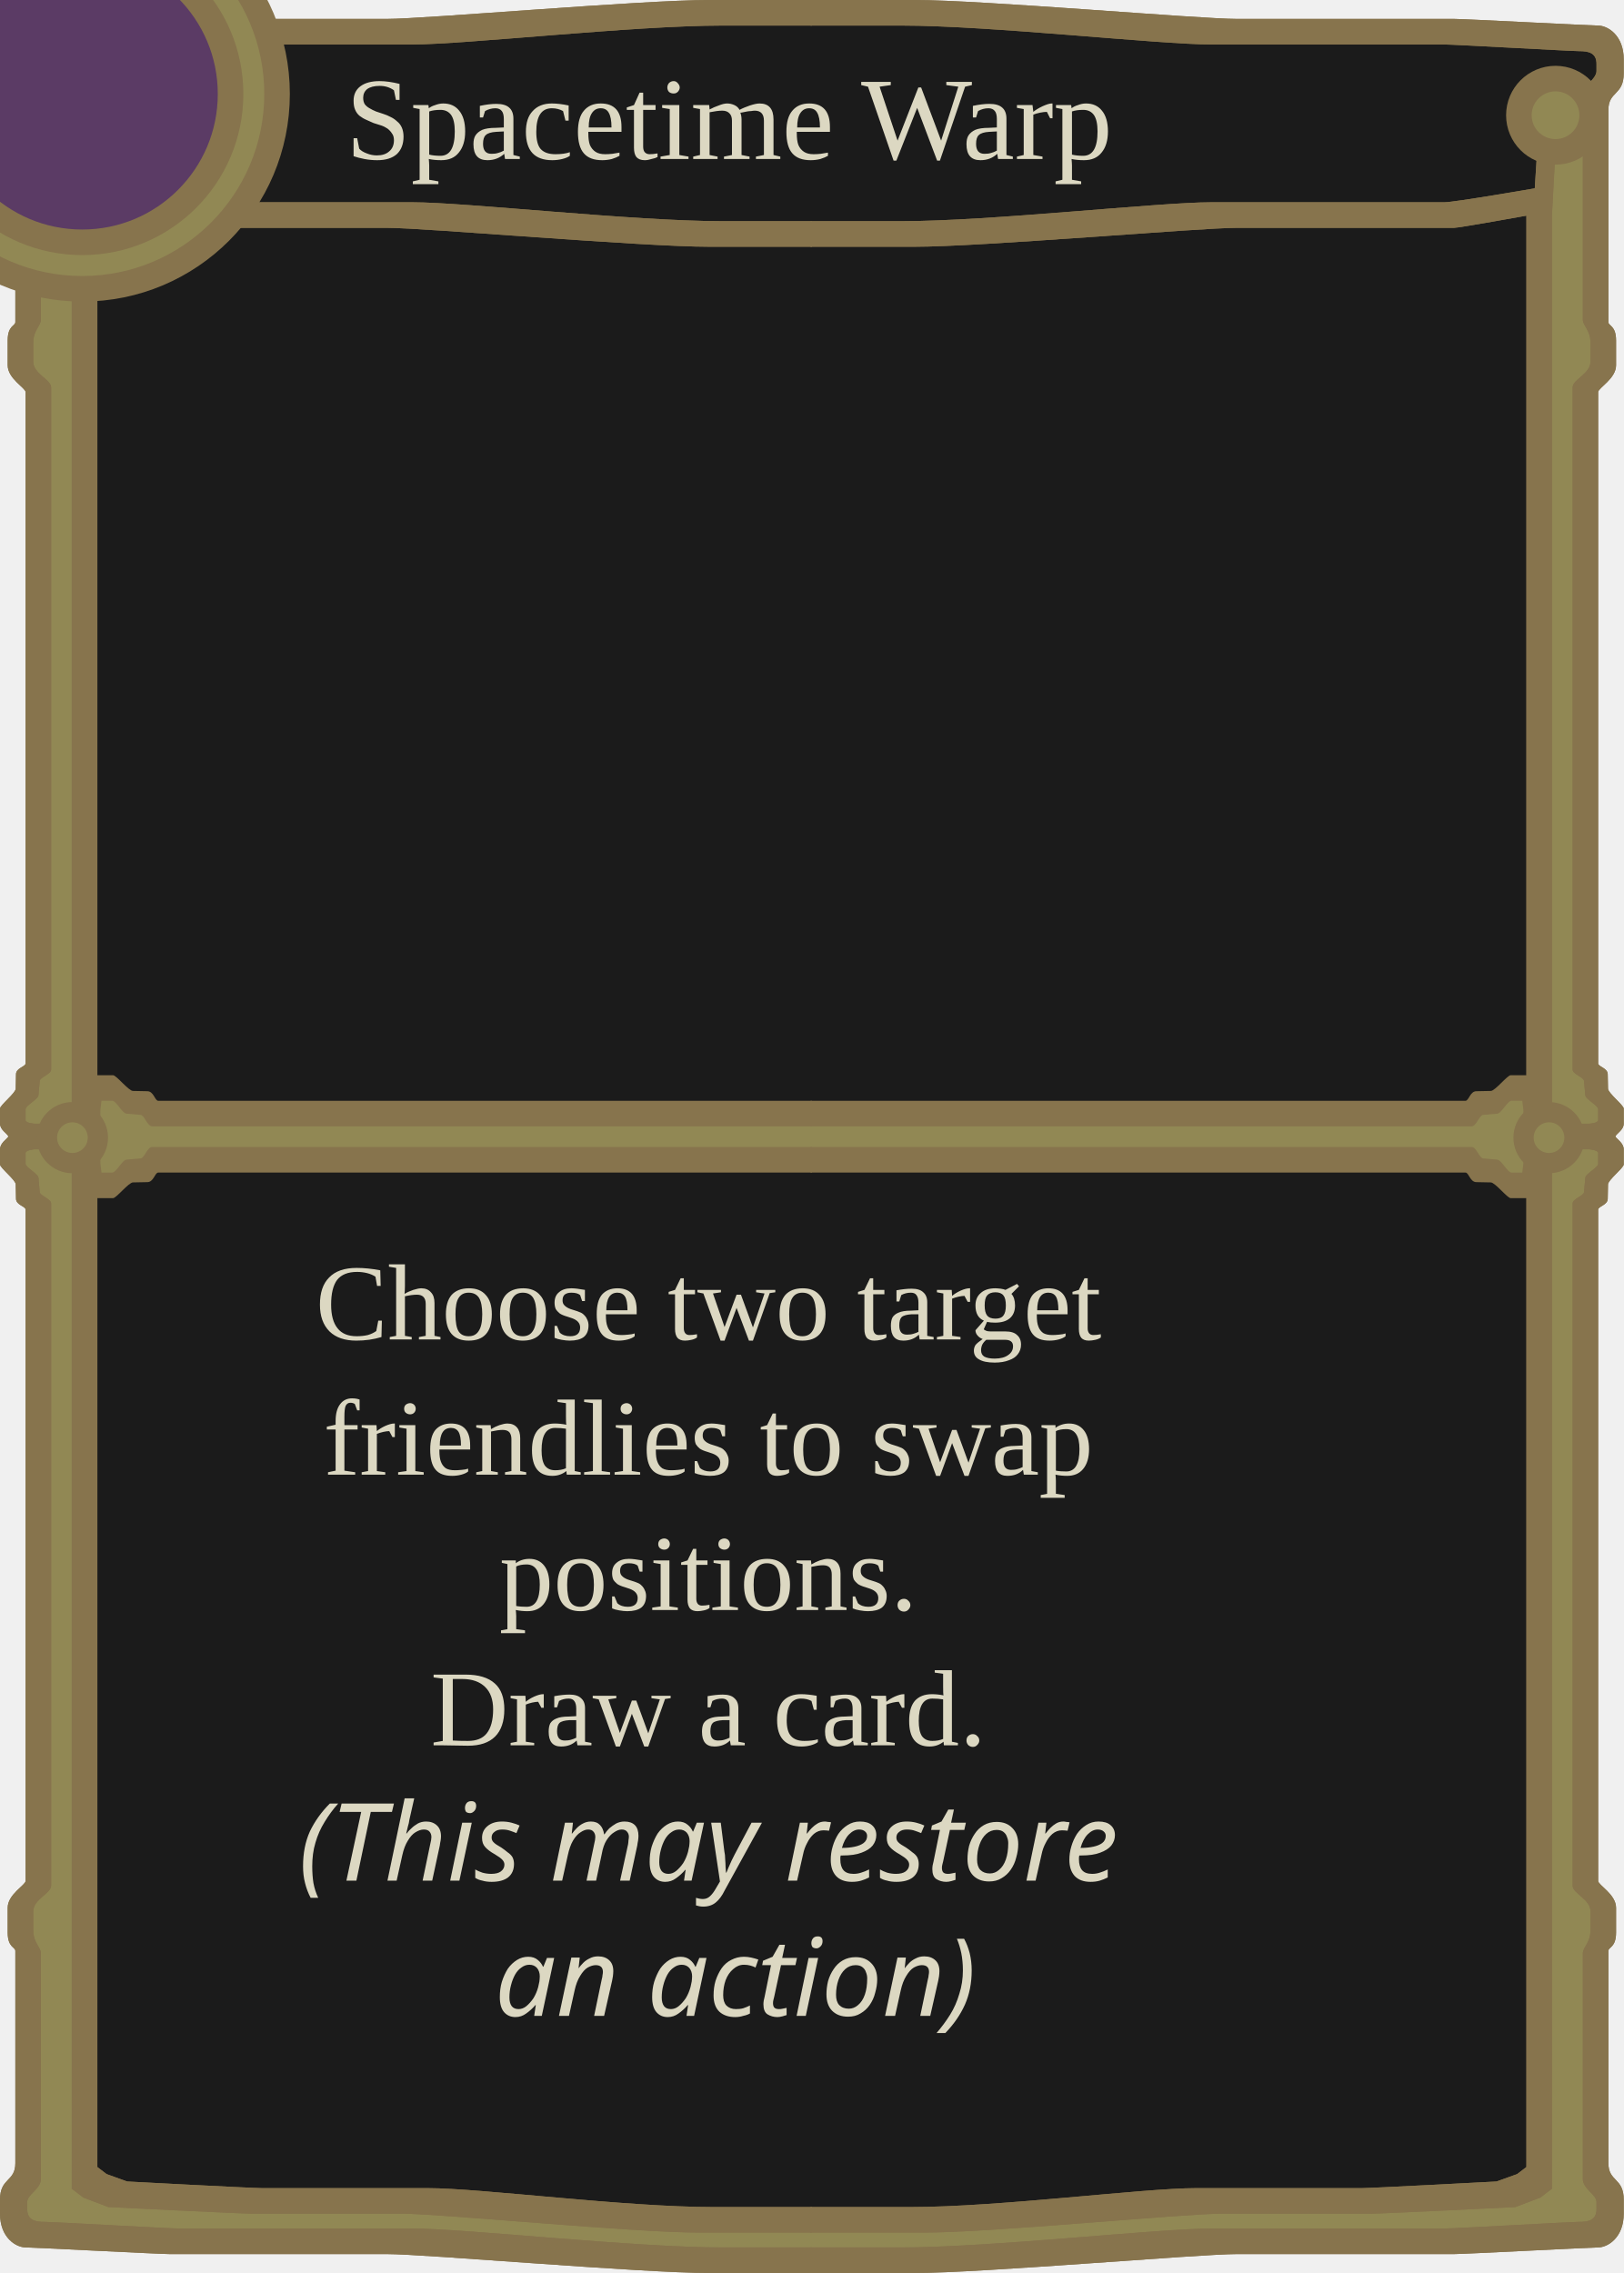
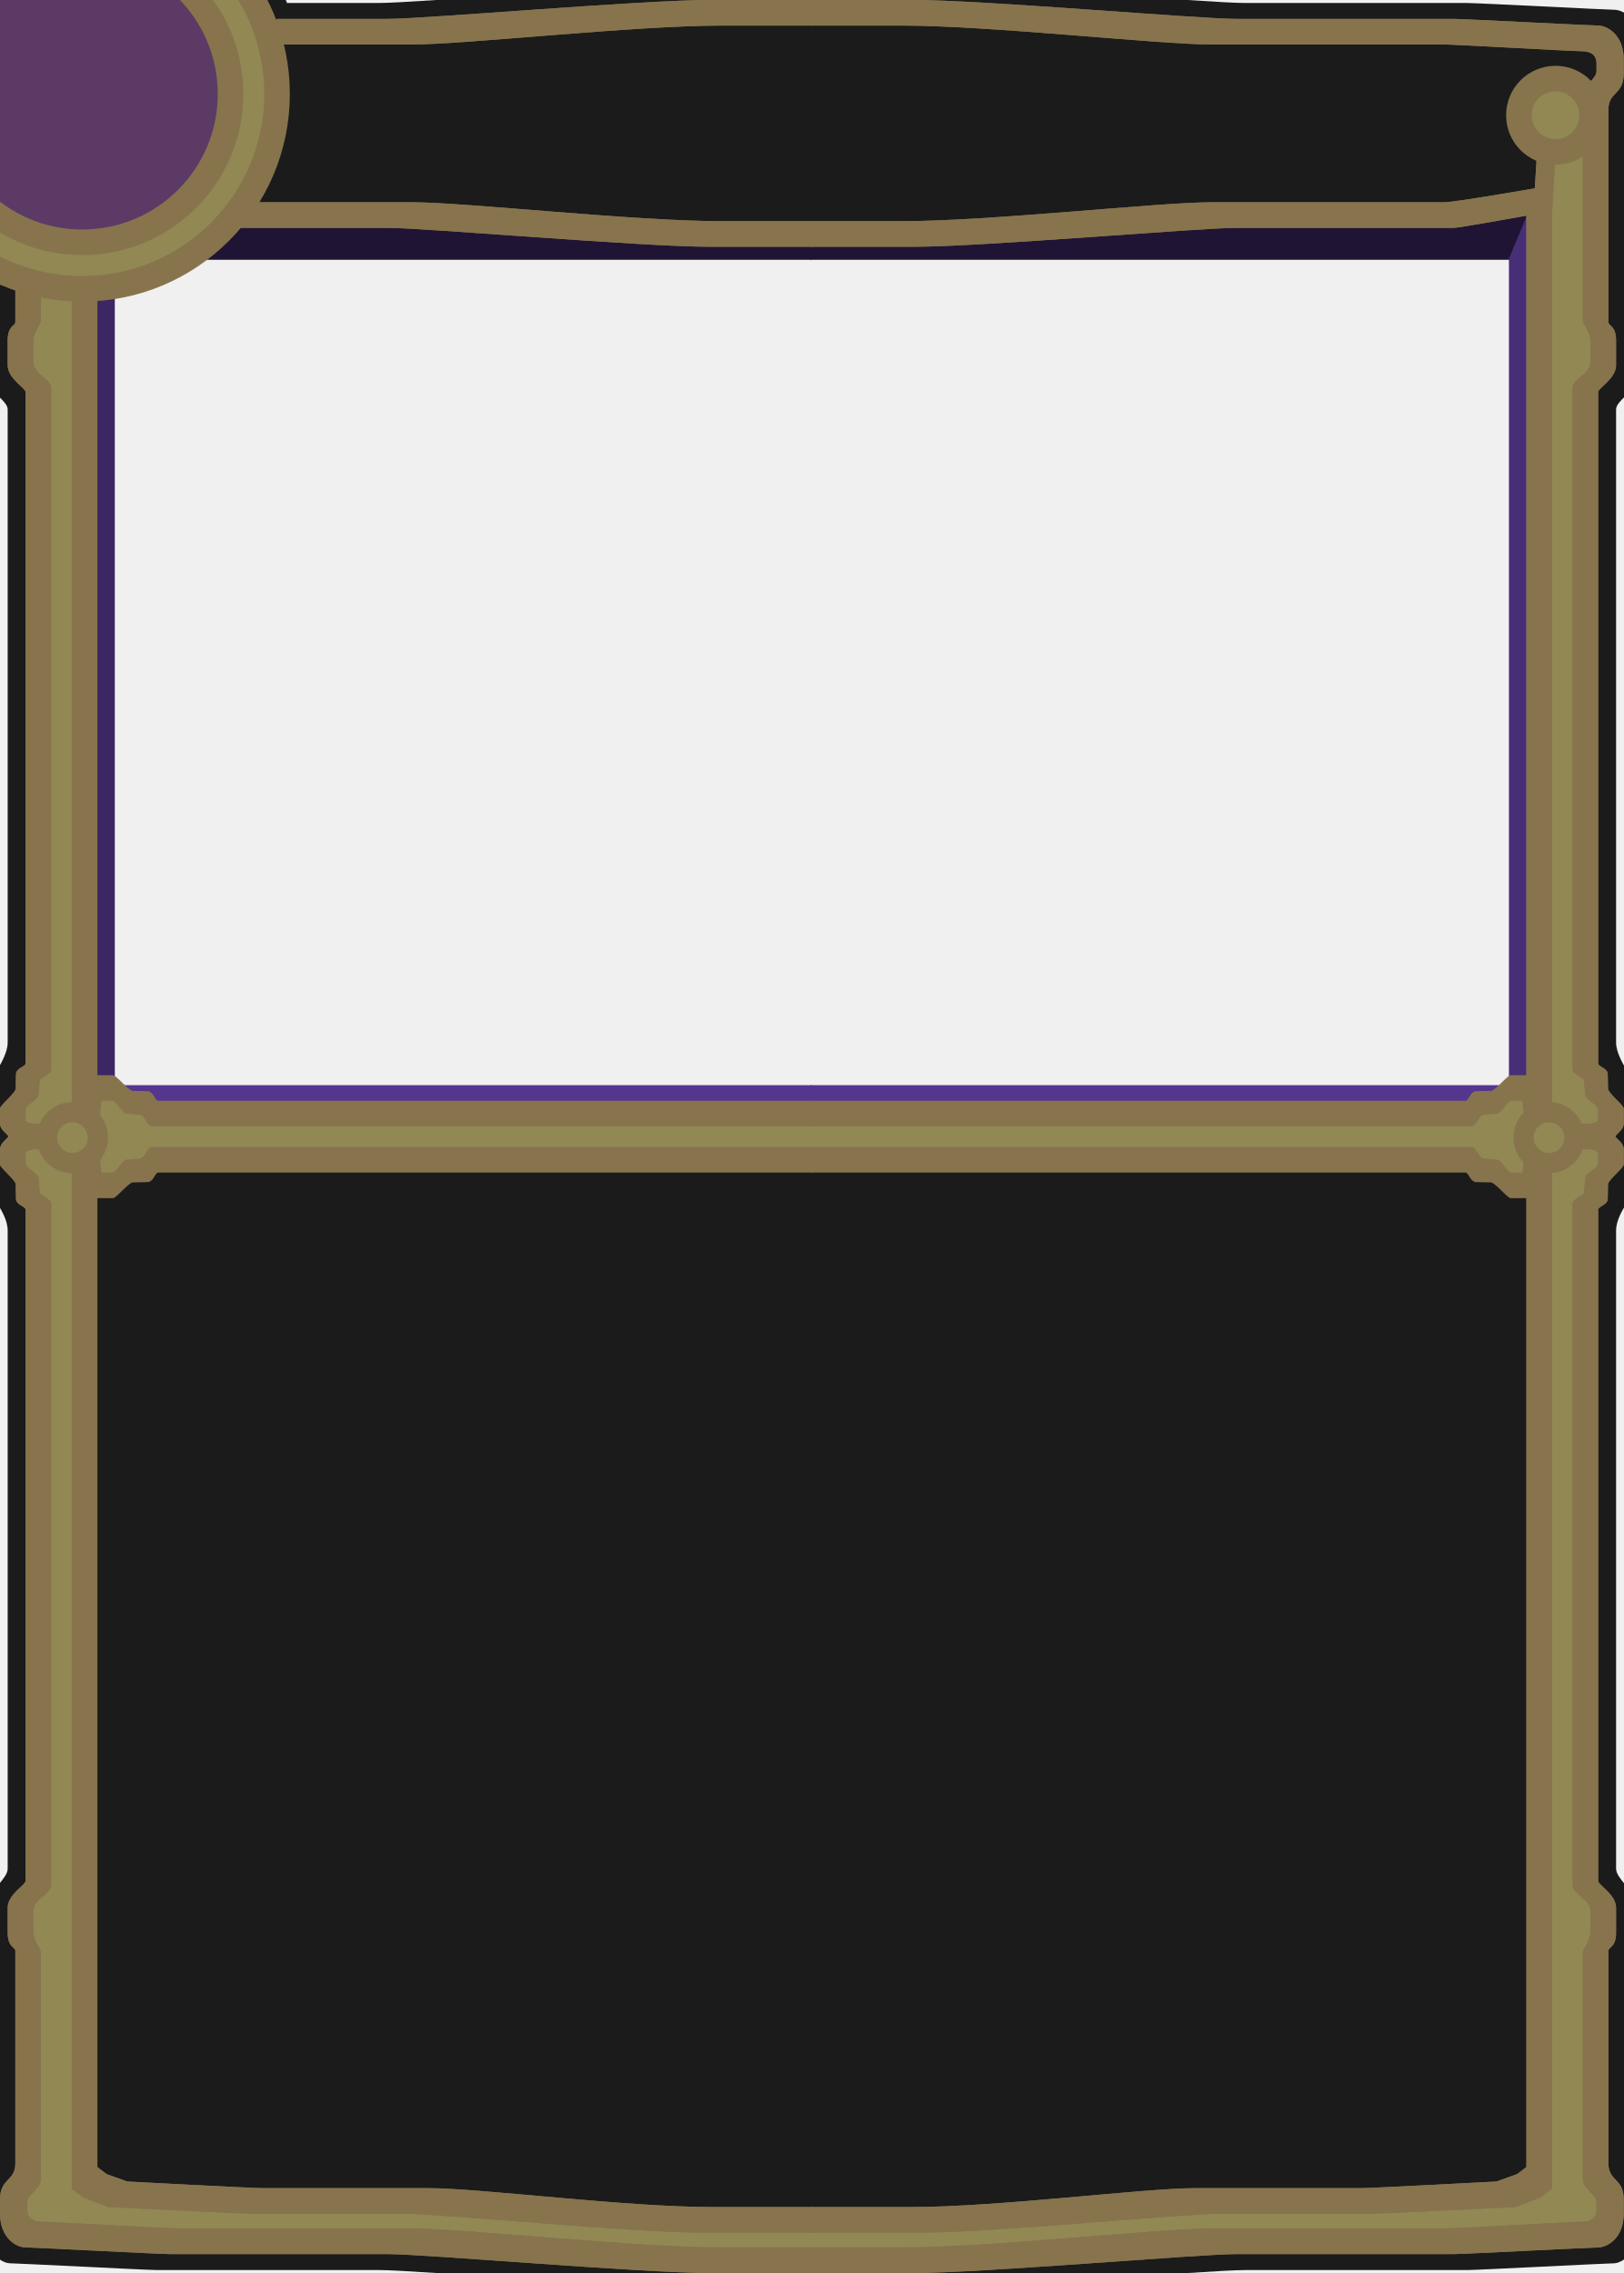
<svg xmlns="http://www.w3.org/2000/svg" width="63.5mm" height="88.9mm" viewBox="0 0 63.5 88.9" version="1.1" id="svg1" xml:space="preserve">
  <defs id="defs1" />
+   <g id="layer1" style="display:inline">
+     <path style="display:none;fill:#1b1b1b;fill-opacity:1;stroke-width:0.269" d="M 31.663,64.531 31.594,14.225 31.75,0.381 v -1.014 h -4.08 c -2.712,0 -11.35,0.75 -12.876,0.75 H 6.128 c -0.402,0 -5.461,0.264 -5.743,0.264 -0.38,0 -1.024,0.381 -1.024,1.341 v 0.552 c 0,0.88 0.612,0.704 0.612,1.45 V 12.142 c 0,0.159 -0.306,0.131 -0.306,0.73 v 0.983 c 0,0.532 0.714,0.903 0.714,1.063 v 26.631 c 0,0.133 -0.381,0.18 -0.381,0.432 l -0.012,0.57 c -4e-8,0.173 -0.627,0.657 -0.627,0.79 v 0.595 c 0,0.253 0.28,0.384 0.337,0.513 -0.073,0.112 -0.337,0.26 -0.337,0.513 v 0.595 c 0,0.133 0.627,0.618 0.627,0.79 l 0.012,0.57 c 4.04e-8,0.253 0.381,0.299 0.381,0.432 v 26.631 c 0,0.16 -0.714,0.531 -0.714,1.063 v 0.983 c 0,0.599 0.306,0.571 0.306,0.73 v 8.418 c 0,0.746 -0.612,0.57 -0.612,1.45 v 0.552 c 0,0.959 0.644,1.341 1.024,1.341 0.282,0 5.341,0.264 5.743,0.264 h 8.666 c 1.525,0 10.163,0.75 12.876,0.75 H 31.75" id="path3" />
+     <path style="display:none;fill:#1b1b1b;fill-opacity:1;stroke-width:0.269" d="m 61.603,43.943 1.157,-2.8e-5 c -10e-7,0 0.357,-0.023 0.357,-0.142 V 43.372 c 0,-0.159 -0.516,-0.399 -0.516,-0.572 l -0.048,-0.549 c 3e-6,-0.147 -0.457,-0.271 -0.457,-0.457 V 14.736 c 0,-0.319 0.714,-0.535 0.714,-1.027 V 12.969 c 0,-0.509 -0.306,-0.675 -0.306,-0.928 V 3.815 l -0.517,-0.073 -0.5,0.212 -0.215,3.929 -1.5e-5,36.059 z m -0.329,1.014 -2.8e-5,41.233 -0.461,0.349 -0.998,0.378 c 0,0 -5.341,0.264 -5.743,0.264 h -5.987 c -1.525,0 -9.184,0.75 -11.896,0.75 h -4.491 v -1.014 h 3.981 c 3.549,0 9.289,-0.75 11.386,-0.75 h 6.62 c 0.401,0 5.379,-0.264 5.379,-0.264 l 0.821,-0.294 0.368,-0.279 V 7.921 c 0,0 -2.682,0.483 -2.883,0.483 h -8.666 c -1.525,0 -10.163,0.75 -12.876,0.75 H 31.699 V 8.14 h 3.621 c 3.549,0 10.269,-0.75 12.366,-0.75 h 9.299 c 0.401,0 3.604,-0.553 3.604,-0.553 l 0.228,-3.562 0.964,-0.308 0.744,-0.118 c 0,0 0.528,-0.371 0.528,-0.663 V 1.901 c 0,-0.439 -0.318,-0.506 -0.688,-0.506 -0.323,0 -4.978,-0.264 -5.379,-0.264 h -9.299 c -2.097,0 -8.816,-0.75 -12.366,-0.75 H 31.699 V -0.633 H 35.83 c 2.712,0 11.35,0.75 12.876,0.75 h 8.666 c 0.402,0 5.461,0.264 5.743,0.264 0.38,0 1.024,0.381 1.024,1.341 v 0.552 c 0,0.88 -0.612,0.704 -0.612,1.45 V 12.142 c 0,0.159 0.306,0.131 0.306,0.73 v 0.983 c 0,0.532 -0.714,0.903 -0.714,1.063 v 26.631 c 0,0.133 0.381,0.18 0.381,0.432 l 0.012,0.57 c 0,0.173 0.627,0.657 0.627,0.79 v 0.595 c 0,0.253 -0.28,0.384 -0.337,0.513 0.073,0.112 0.337,0.26 0.337,0.513 v 0.595 c 0,0.133 -0.627,0.618 -0.627,0.79 l -0.012,0.57 c 0,0.253 -0.381,0.299 -0.381,0.432 v 26.631 c 0,0.16 0.714,0.531 0.714,1.063 v 0.983 c 0,0.599 -0.306,0.571 -0.306,0.73 v 8.418 c 0,0.746 0.612,0.57 0.612,1.45 v 0.552 c 0,0.959 -0.644,1.341 -1.024,1.341 -0.282,0 -5.341,0.264 -5.743,0.264 h -8.666 c -1.525,0 -10.163,0.75 -12.876,0.75 H 31.699 V 88.519 h 3.621 c 3.549,0 10.269,-0.75 12.366,-0.75 h 9.299 c 0.401,0 5.056,-0.264 5.379,-0.264 0.37,0 0.688,-0.067 0.688,-0.506 v -0.286 c 0,-0.292 -0.546,-0.513 -0.546,-0.911 v -8.943 c 0,-0.253 0.306,-0.418 0.306,-0.928 v -0.739 c 0,-0.492 -0.714,-0.708 -0.714,-1.027 V 47.106 c 0,-0.186 0.457,-0.31 0.457,-0.457 l 0.048,-0.549 c 0,-0.173 0.516,-0.413 0.516,-0.572 v -0.42 c 0,-0.12 -0.357,-0.151 -0.357,-0.151 l -1.157,-2.9e-5 z" id="path4" />
+     <path style="display:none;fill:#1b1b1b;fill-opacity:1;stroke-width:0.269" d="M 31.663,64.531 31.594,14.225 31.75,0.381 v -1.014 h -4.08 c -2.712,0 -11.35,0.75 -12.876,0.75 H 6.128 c -0.402,0 -5.461,0.264 -5.743,0.264 -0.38,0 -1.024,0.381 -1.024,1.341 v 1.528 c 0,0.88 0.612,0.704 0.612,1.45 v 7.244 c 0,0.159 -0.422,0.131 -0.422,0.73 v 2.273 c 0,0.532 0.83,0.903 0.83,1.063 v 25.044 c 0,0.133 -0.381,0.18 -0.381,0.432 L -0.011,42.171 c -4e-8,0.173 -0.793,0.657 -0.793,0.79 v 0.975 c 0,0.253 0.181,0.384 0.237,0.513 -0.073,0.112 -0.237,0.26 -0.237,0.513 v 1.24 c 0,0.133 0.793,0.618 0.793,0.79 l 0.012,0.719 c 4.04e-8,0.253 0.381,0.299 0.381,0.432 v 24.945 c 0,0.16 -0.797,0.712 -0.797,1.245 v 1.909 c 0,0.599 0.389,0.571 0.389,0.73 v 7.079 c 0,0.746 -0.728,0.57 -0.728,1.45 v 1.677 c 0,0.959 0.759,1.341 1.139,1.341 0.282,0 5.341,0.264 5.743,0.264 h 8.666 c 1.525,0 10.163,0.75 12.876,0.75 H 31.75" id="path5" />
+     <path style="display:inline;fill:#1b1b1b;fill-opacity:1;stroke-width:0.269" d="M 31.75,87.356 25.598,87.778 16.933,86.48 2.297,85.975 2.711,6.883 31.75,1.878 v -2.511 h -4.08 c -2.712,0 -11.35,0.75 -12.876,0.75 H 6.128 c -0.402,0 -5.461,0.264 -5.743,0.264 -0.38,0 -1.024,0.381 -1.024,1.341 v 1.528 c 0,0.88 0.612,0.704 0.612,1.45 v 7.162 c 0,0.405 -0.422,0.435 -0.422,0.812 v 2.273 C -0.448,15.285 0.3,15.674 0.3,16.009 v 24.771 c 0,0.728 -1.01,1.826 -1.01,2.182 v 3.03 c 0,0.422 1.01,1.332 1.01,2.135 v 24.962 c 0,0.382 -0.715,0.864 -0.715,1.245 v 1.909 c 0,0.284 0.389,0.442 0.389,0.73 v 7.079 c 0,0.535 -0.646,0.839 -0.646,1.45 v 1.677 c 0,0.749 0.678,1.341 1.058,1.341 0.282,0 5.341,0.264 5.743,0.264 h 8.666 c 1.525,0 10.163,0.75 12.876,0.75 H 31.75" id="path8" />
+     <path style="display:inline;fill:#1b1b1b;fill-opacity:1;stroke-width:0.269" d="m 31.7,87.356 6.202,0.422 L 46.567,86.48 61.203,85.975 60.789,6.883 31.7,1.878 v -2.511 h 4.13 c 2.712,0 11.35,0.75 12.876,0.75 h 8.666 c 0.402,0 5.461,0.264 5.743,0.264 0.38,0 1.024,0.381 1.024,1.341 v 1.528 c 0,0.88 -0.612,0.704 -0.612,1.45 v 7.162 c 0,0.405 0.422,0.435 0.422,0.812 v 2.273 c 0,0.339 -0.748,0.727 -0.748,1.063 v 24.771 c 0,0.728 1.01,1.826 1.01,2.182 v 3.03 c 0,0.422 -1.01,1.332 -1.01,2.135 v 24.962 c 0,0.382 0.715,0.864 0.715,1.245 v 1.909 c 0,0.284 -0.389,0.442 -0.389,0.73 v 7.079 c 0,0.535 0.646,0.839 0.646,1.45 v 1.677 c 0,0.749 -0.678,1.341 -1.058,1.341 -0.282,0 -5.341,0.264 -5.743,0.264 h -8.666 c -1.525,0 -10.163,0.75 -12.876,0.75 H 31.7" id="path17" />
+     <circle style="fill:#918854;fill-opacity:1;stroke:#1b1b1b;stroke-width:2.416;stroke-linejoin:bevel;stroke-dasharray:none;stroke-opacity:1" id="circle20" cx="3.258" cy="-5.077" r="2.834" />
+   </g>
+   <g id="layer2" style="display:inline">
+     <path style="fill:#201435;fill-opacity:1;stroke:none;stroke-width:1.526;stroke-linejoin:round" d="M 3.043,6.709 4.482,10.161 H 31.75 V 6.152 Z" id="path9" />
+     <path style="fill:#3c2664;fill-opacity:1;stroke:none;stroke-width:1.449;stroke-linejoin:round" d="M 3.058,6.688 4.49,10.126 v 32.436 l -1.918,1.169 z" id="path10" />
+     <path style="fill:#55368e;fill-opacity:1;stroke:none;stroke-width:1.385;stroke-linejoin:round" d="M 3.601,42.442 H 31.75 v 2.92 l -31.376,0.053 z" id="path11" />
+     <path style="fill:#201435;fill-opacity:1;stroke:none;stroke-width:1.526;stroke-linejoin:round" d="M 60.457,6.709 59.018,10.161 H 31.7 V 6.152 Z" id="path12" />
+     <path style="fill:#472e77;fill-opacity:1;stroke:none;stroke-width:1.449;stroke-linejoin:round" d="M 60.442,6.688 59.01,10.126 v 32.436 l 1.918,1.169 z" id="path13" />
+     <path style="fill:#55368e;fill-opacity:1;stroke:none;stroke-width:1.385;stroke-linejoin:round" d="M 59.899,42.442 H 31.7 v 2.92 l 31.426,0.053 z" id="path14" />
+   </g>
  <g id="g72" style="display:inline">
-     <path style="display:inline;fill:#918854;fill-opacity:1;stroke:none;stroke-width:0.265" d="m 31.75,88.419 -4.808,-0.052 -2.802,-0.105 -7.514,-0.628 H 7.148 L 0.969,87.293 0.393,86.324 0.445,85.775 0.995,85.277 1.1,76.323 0.785,75.668 V 74.516 L 1.492,73.704 1.519,47.207 1.073,46.736 0.995,46.055 0.419,45.348 0.524,44.956 0.995,44.458 0.524,43.647 0.471,43.306 0.969,42.756 1.1,41.997 1.44,41.709 1.519,15.107 0.785,14.374 0.707,13.065 1.047,12.542 1.152,3.796 0.524,2.985 0.655,1.807 0.969,1.519 6.519,1.257 15.814,1.231 26.706,0.445 31.75,0.471 Z" id="path6" />
-     <path style="display:inline;fill:#918854;fill-opacity:1;stroke:none;stroke-width:0.265" d="m 31.7,88.419 4.858,-0.052 2.802,-0.105 7.514,-0.628 h 9.478 l 6.179,-0.34 0.576,-0.969 -0.052,-0.55 -0.55,-0.497 -0.105,-8.954 0.314,-0.655 V 74.516 L 62.008,73.704 61.981,47.207 l 0.445,-0.471 0.079,-0.681 0.576,-0.707 -0.105,-0.393 -0.471,-0.497 0.471,-0.812 0.052,-0.34 -0.497,-0.55 -0.131,-0.759 -0.34,-0.288 -0.079,-26.602 0.733,-0.733 0.079,-1.309 L 62.453,12.542 62.348,3.796 62.976,2.985 62.845,1.807 62.531,1.519 56.981,1.257 47.686,1.231 36.794,0.445 31.7,0.471 Z" id="path33" />
-     <path style="display:inline;fill:#1b1b1b;fill-opacity:1;stroke:none;stroke-width:0.265" d="M 3.508,5.865 6.755,6.336 17.019,6.441 25.607,7.017 31.75,7.122 V 43.516 L 5.97,43.568 5.551,43.097 H 4.922 L 4.346,42.573 H 3.351 Z" id="path1" />
+     <path style="display:none;fill:#918854;fill-opacity:1;stroke:none;stroke-width:0.265" d="m 31.75,88.419 -4.808,-0.052 -2.802,-0.105 -7.514,-0.628 H 7.148 L 0.969,87.293 0.393,86.324 0.445,85.775 0.995,85.277 1.1,76.323 0.785,75.668 V 74.516 L 1.492,73.704 1.519,47.207 1.073,46.736 0.995,46.055 0.419,45.348 0.524,44.956 0.995,44.458 0.524,43.647 0.471,43.306 0.969,42.756 1.1,41.997 1.44,41.709 1.519,15.107 0.785,14.374 0.707,13.065 1.047,12.542 1.152,3.796 0.524,2.985 0.655,1.807 0.969,1.519 6.519,1.257 15.814,1.231 26.706,0.445 31.75,0.471 Z" id="path6" />
+     <path style="display:none;fill:#918854;fill-opacity:1;stroke:none;stroke-width:0.265" d="m 31.7,88.419 4.858,-0.052 2.802,-0.105 7.514,-0.628 h 9.478 l 6.179,-0.34 0.576,-0.969 -0.052,-0.55 -0.55,-0.497 -0.105,-8.954 0.314,-0.655 V 74.516 L 62.008,73.704 61.981,47.207 l 0.445,-0.471 0.079,-0.681 0.576,-0.707 -0.105,-0.393 -0.471,-0.497 0.471,-0.812 0.052,-0.34 -0.497,-0.55 -0.131,-0.759 -0.34,-0.288 -0.079,-26.602 0.733,-0.733 0.079,-1.309 L 62.453,12.542 62.348,3.796 62.976,2.985 62.845,1.807 62.531,1.519 56.981,1.257 47.686,1.231 36.794,0.445 31.7,0.471 Z" id="path33" />
+     <path style="display:none;fill:#1b1b1b;fill-opacity:1;stroke:none;stroke-width:0.265" d="M 3.508,5.865 6.755,6.336 17.019,6.441 25.607,7.017 31.75,7.122 V 43.516 L 5.97,43.568 5.551,43.097 H 4.922 L 4.346,42.573 H 3.351 Z" id="path1" />
+     <path style="display:none;fill:#1b1b1b;fill-opacity:1;stroke:none;stroke-width:0.265" d="M 59.992,5.865 56.745,6.336 46.481,6.441 37.893,7.017 31.7,7.122 V 43.516 l 25.83,0.052 0.419,-0.471 h 0.628 l 0.576,-0.524 h 0.995 z" id="path31" />
+     <path style="display:inline;fill:#1b1b1b;fill-opacity:1;stroke:#704d87;stroke-width:0;stroke-linecap:butt;stroke-linejoin:round;stroke-dasharray:none;stroke-opacity:1" d="M 3.321,7.313 6.735,8.061 17.352,7.968 27.128,8.716 H 35.827 L 45.556,8.202 56.594,8.015 60.055,7.453 62.441,3.695 62.862,2.806 62.815,1.731 62.113,1.403 57.202,1.076 46.772,1.123 37.839,0.468 H 26.099 L 16.978,1.076 6.922,1.31 1.123,1.497 0.561,2.011 0.702,3.274 1.684,3.882 2.853,4.209 Z" id="path15" />
+     <path style="display:inline;fill:#918854;fill-opacity:1;stroke:none;stroke-width:0;stroke-linecap:butt;stroke-linejoin:round;stroke-dasharray:none;stroke-opacity:1" d="m 6.034,43.498 51.449,0.047 0.374,-0.374 0.655,-0.094 0.421,-0.468 1.263,-0.14 V 5.472 L 60.687,4.151 62.394,3.461 v 8.98 l 0.327,0.795 v 1.123 l -0.702,0.935 -0.047,26.192 0.514,0.702 0.047,0.561 0.561,0.702 -0.561,0.935 0.468,0.795 -0.468,0.842 -0.234,0.889 -0.374,26.426 0.748,1.918 -0.281,1.543 0.047,8.325 0.094,2.152 L 46.281,87.78 31.478,88.47 17.329,87.756 0.702,87.417 1.029,85.219 1.123,76.613 0.702,74.976 1.497,73.619 1.31,46.912 1.076,46.211 0.561,45.463 0.889,44.527 0.468,43.779 0.889,42.89 1.123,42.001 1.45,41.768 1.543,15.201 0.842,14.453 V 13.19 L 1.216,3.882 3.321,3.835 3.181,12.956 3.321,42.422 4.397,42.469 5.051,43.217 5.659,43.124 Z" id="path16" />
    <path style="display:inline;fill:#1b1b1b;fill-opacity:1;stroke:none;stroke-width:0.265" d="m 3.404,46.396 h 0.943 l 0.576,-0.576 h 0.733 L 6.127,45.296 31.75,45.348 V 86.822 H 25.659 L 16.705,85.984 10.002,86.036 4.294,85.775 3.299,84.832 Z" id="path2" />
-     <path style="display:inline;fill:#1b1b1b;fill-opacity:1;stroke:none;stroke-width:0.265" d="M 59.992,5.865 56.745,6.336 46.481,6.441 37.893,7.017 31.7,7.122 V 43.516 l 25.83,0.052 0.419,-0.471 h 0.628 l 0.576,-0.524 h 0.995 z" id="path31" />
    <path style="display:inline;fill:#1b1b1b;fill-opacity:1;stroke:none;stroke-width:0.265" d="m 60.096,46.396 h -0.943 l -0.576,-0.576 H 57.845 L 57.373,45.296 31.7,45.348 v 41.473 h 6.141 l 8.954,-0.838 6.703,0.052 5.708,-0.262 0.995,-0.943 z" id="path32" />
-     <path style="display:inline;fill:#1b1b1b;fill-opacity:1;stroke:#704d87;stroke-width:0;stroke-linecap:butt;stroke-linejoin:round;stroke-dasharray:none;stroke-opacity:1" d="M 3.321,7.313 6.735,8.061 17.352,7.968 27.128,8.716 H 35.827 L 45.556,8.202 56.594,8.015 60.055,7.453 62.441,3.695 62.862,2.806 62.815,1.731 62.113,1.403 57.202,1.076 46.772,1.123 37.839,0.468 H 26.099 L 16.978,1.076 6.922,1.31 1.123,1.497 0.561,2.011 0.702,3.274 1.684,3.882 2.853,4.209 Z" id="path15" />
-     <path style="display:inline;fill:#918854;fill-opacity:1;stroke:none;stroke-width:0;stroke-linecap:butt;stroke-linejoin:round;stroke-dasharray:none;stroke-opacity:1" d="m 6.034,43.498 51.449,0.047 0.374,-0.374 0.655,-0.094 0.421,-0.468 1.263,-0.14 V 5.472 L 60.687,4.151 62.394,3.461 v 8.98 l 0.327,0.795 v 1.123 l -0.702,0.935 -0.047,26.192 0.514,0.702 0.047,0.561 0.561,0.702 -0.561,0.935 0.468,0.795 -0.468,0.842 -0.234,0.889 -2.198,-0.514 -0.935,-0.094 -0.655,-0.468 -0.748,-0.14 -0.421,-0.374 -51.216,-0.047 -0.421,0.421 -0.608,0.094 -0.889,0.514 -0.889,0.047 -2.011,0.561 L 1.076,46.211 0.561,45.463 0.889,44.527 0.468,43.779 0.889,42.89 1.123,42.001 1.45,41.768 1.543,15.201 0.842,14.453 V 13.19 L 1.216,6.174 3.321,6.127 3.181,12.956 3.321,42.422 4.397,42.469 5.051,43.217 5.659,43.124 Z" id="path16" />
    <path style="display:inline;fill:#87744d;fill-opacity:1;stroke-width:0.265" d="M 31.75,45.861 H 6.188 c -0.131,0 -0.177,0.374 -0.426,0.374 l -0.562,0.011 c -0.17,0 -0.648,0.615 -0.779,0.615 h -0.587 c -0.249,0 -0.506,-0.33 -0.506,-0.33 v -1.02 l -4.9e-5,-0.921 v -0.266 l 4.9e-5,-0.921 v -1.02 c 0,0 0.257,-0.33 0.506,-0.33 h 0.587 c 0.131,0 0.609,0.615 0.779,0.615 l 0.562,0.011 c 0.249,0 0.295,0.374 0.426,0.374 H 31.75 v 1 l -25.803,3e-6 c -0.183,0 -0.306,-0.448 -0.451,-0.448 l -0.541,-0.047 c -0.171,0 -0.407,-0.506 -0.564,-0.506 h -0.423 l -0.042,0.35 -0.009,0.777 v 0.554 l 0.009,0.777 0.042,0.35 h 0.423 c 0.157,0 0.393,-0.506 0.564,-0.506 l 0.541,-0.047 c 0.145,0 0.267,-0.448 0.451,-0.448 H 31.75 Z" id="path72" />
    <path style="display:inline;fill:#87744d;fill-opacity:1;stroke-width:0.265" d="m 2.485,43.95 -1.135,-2.7e-5 C 1.35,43.95 1,43.927 1,43.809 v -0.423 c 0,-0.157 0.506,-0.393 0.506,-0.564 l 0.047,-0.541 C 1.552,42.137 2,42.014 2,41.831 V 15.153 C 2,14.838 1.3,14.625 1.3,14.14 v -0.729 c 0,-0.502 0.3,-0.666 0.3,-0.915 V 4.386 L 2.107,4.314 2.596,4.523 2.807,8.397 2.807,43.95 Z M 2.807,44.95 2.807,85.604 l 0.452,0.345 0.978,0.372 c 0,0 5.236,0.26 5.63,0.26 h 5.869 c 1.495,0 9.003,0.74 11.662,0.74 H 31.75 v -1 h -3.853 c -3.479,0 -9.106,-0.74 -11.162,-0.74 h -6.489 c -0.393,0 -5.273,-0.26 -5.273,-0.26 L 4.168,85.031 3.807,84.756 V 8.435 c 0,0 2.629,0.476 2.826,0.476 h 8.495 c 1.495,0 9.963,0.74 12.622,0.74 h 4 v -1 h -3.5 c -3.479,0 -10.066,-0.74 -12.122,-0.74 H 7.012 c -0.393,0 -3.533,-0.545 -3.533,-0.545 L 3.257,3.854 2.312,3.55 1.582,3.434 c 0,0 -0.517,-0.365 -0.517,-0.653 V 2.499 C 1.065,2.066 1.376,2 1.74,2 2.056,2 6.619,1.74 7.012,1.74 H 16.128 C 18.184,1.74 24.771,1 28.25,1 h 3.5 V 0 h -4 C 25.091,0 16.623,0.74 15.128,0.74 H 6.633 C 6.239,0.74 1.28,1 1.003,1 0.631,1 0,1.376 0,2.322 V 2.866 C 0,3.734 0.6,3.561 0.6,4.296 v 8.3 c 0,0.157 -0.3,0.129 -0.3,0.72 v 0.969 c 0,0.525 0.7,0.89 0.7,1.048 v 26.257 c 0,0.131 -0.374,0.177 -0.374,0.426 L 0.615,42.578 C 0.615,42.749 0,43.227 0,43.358 v 0.587 C 0,44.193 0.275,44.323 0.33,44.45 0.259,44.561 0,44.707 0,44.956 v 0.587 c 0,0.131 0.615,0.609 0.615,0.779 l 0.011,0.562 C 0.626,47.133 1,47.179 1,47.31 V 73.567 c 0,0.158 -0.7,0.523 -0.7,1.048 v 0.969 c 0,0.591 0.3,0.563 0.3,0.72 v 8.3 C 0.6,85.339 0,85.166 0,86.034 v 0.545 C 0,87.524 0.631,87.9 1.003,87.9 c 0.276,0 5.236,0.26 5.63,0.26 H 15.128 C 16.623,88.16 25.091,88.9 27.75,88.9 h 4 v -1 h -3.5 c -3.479,0 -10.066,-0.74 -12.122,-0.74 H 7.012 C 6.619,87.16 2.056,86.9 1.74,86.9 1.376,86.9 1.065,86.834 1.065,86.401 v -0.282 C 1.065,85.831 1.6,85.613 1.6,85.221 v -8.817 c 0,-0.249 -0.3,-0.413 -0.3,-0.915 V 74.76 C 1.3,74.275 2,74.062 2,73.747 V 47.069 C 2,46.886 1.552,46.763 1.552,46.618 L 1.506,46.077 C 1.506,45.906 1,45.67 1,45.513 v -0.414 c 0,-0.118 0.35,-0.149 0.35,-0.149 l 1.135,-2.8e-5 z" id="path73" />
    <path style="display:inline;fill:#87744d;fill-opacity:1;stroke-width:0.265" d="m 31.7,45.861 h 25.612 c 0.131,0 0.177,0.374 0.426,0.374 l 0.562,0.011 c 0.17,0 0.648,0.615 0.779,0.615 h 0.587 c 0.249,0 0.506,-0.33 0.506,-0.33 v -1.02 l 4.9e-5,-0.921 v -0.266 l -4.9e-5,-0.921 v -1.02 c 0,0 -0.257,-0.33 -0.506,-0.33 h -0.587 c -0.131,0 -0.609,0.615 -0.779,0.615 l -0.562,0.011 c -0.249,0 -0.295,0.374 -0.426,0.374 H 31.7 v 1 l 25.853,3e-6 c 0.183,0 0.306,-0.448 0.451,-0.448 l 0.541,-0.047 c 0.171,0 0.407,-0.506 0.564,-0.506 h 0.423 l 0.042,0.35 0.009,0.777 v 0.554 l -0.009,0.777 -0.042,0.35 h -0.423 c -0.157,0 -0.393,-0.506 -0.564,-0.506 l -0.541,-0.047 c -0.145,0 -0.267,-0.448 -0.451,-0.448 H 31.7 Z" id="path29" />
    <path style="display:inline;fill:#87744d;fill-opacity:1;stroke-width:0.265" d="m 61.015,43.95 1.135,-2.7e-5 c -10e-7,0 0.35,-0.023 0.35,-0.14 v -0.423 c 0,-0.157 -0.506,-0.393 -0.506,-0.564 L 61.948,42.282 C 61.948,42.137 61.5,42.014 61.5,41.831 V 15.153 c 0,-0.315 0.7,-0.528 0.7,-1.013 v -0.729 c 0,-0.502 -0.3,-0.666 -0.3,-0.915 V 4.386 L 61.393,4.314 60.904,4.523 60.693,8.397 60.693,43.95 Z M 60.693,44.95 60.693,85.604 l -0.452,0.345 -0.978,0.372 c 0,0 -5.236,0.26 -5.63,0.26 h -5.869 c -1.495,0 -9.003,0.74 -11.662,0.74 H 31.7 v -1 h 3.903 c 3.479,0 9.106,-0.74 11.162,-0.74 h 6.489 c 0.393,0 5.273,-0.26 5.273,-0.26 L 59.332,85.031 59.693,84.756 V 8.435 c 0,0 -2.629,0.476 -2.826,0.476 h -8.495 c -1.495,0 -9.963,0.74 -12.622,0.74 H 31.7 v -1 h 3.55 c 3.479,0 10.066,-0.74 12.122,-0.74 h 9.116 c 0.393,0 3.533,-0.545 3.533,-0.545 L 60.243,3.854 61.188,3.55 61.918,3.434 c 0,0 0.517,-0.365 0.517,-0.653 V 2.499 C 62.435,2.066 62.124,2 61.76,2 61.444,2 56.881,1.74 56.488,1.74 H 47.372 C 45.316,1.74 38.729,1 35.25,1 H 31.7 V 0 h 4.05 c 2.659,0 11.127,0.74 12.622,0.74 h 8.495 C 57.261,0.74 62.22,1 62.497,1 62.869,1 63.5,1.376 63.5,2.322 v 0.545 c 0,0.868 -0.6,0.694 -0.6,1.43 v 8.3 c 0,0.157 0.3,0.129 0.3,0.72 v 0.969 c 0,0.525 -0.7,0.89 -0.7,1.048 v 26.257 c 0,0.131 0.374,0.177 0.374,0.426 l 0.011,0.562 c 0,0.17 0.615,0.648 0.615,0.779 v 0.587 c 0,0.249 -0.275,0.379 -0.33,0.506 0.071,0.111 0.33,0.257 0.33,0.506 v 0.587 c 0,0.131 -0.615,0.609 -0.615,0.779 l -0.011,0.562 c 0,0.249 -0.374,0.295 -0.374,0.426 V 73.567 c 0,0.158 0.7,0.523 0.7,1.048 v 0.969 c 0,0.591 -0.3,0.563 -0.3,0.72 v 8.3 c 0,0.735 0.6,0.562 0.6,1.43 v 0.545 C 63.5,87.524 62.869,87.9 62.497,87.9 c -0.276,0 -5.236,0.26 -5.63,0.26 H 48.372 C 46.877,88.16 38.409,88.9 35.75,88.9 H 31.7 v -1 h 3.55 c 3.479,0 10.066,-0.74 12.122,-0.74 h 9.116 c 0.393,0 4.956,-0.26 5.273,-0.26 0.363,0 0.674,-0.066 0.674,-0.499 v -0.282 C 62.435,85.831 61.9,85.613 61.9,85.221 v -8.817 c 0,-0.249 0.3,-0.413 0.3,-0.915 V 74.76 c 0,-0.485 -0.7,-0.698 -0.7,-1.013 V 47.069 c 0,-0.183 0.448,-0.306 0.448,-0.451 l 0.047,-0.541 c 0,-0.171 0.506,-0.407 0.506,-0.564 v -0.414 c 0,-0.118 -0.35,-0.149 -0.35,-0.149 l -1.135,-2.8e-5 z" id="path30" />
-     <text xml:space="preserve" style="font-size:4.586px;text-align:start;writing-mode:lr-tb;direction:ltr;text-anchor:start;display:inline;fill:#e9d1f4;fill-opacity:1;stroke:#704d87;stroke-width:0;stroke-linecap:butt;stroke-linejoin:round;stroke-dasharray:none;stroke-opacity:1" x="13.515" y="6.219" id="text17">
-       <tspan id="tspan16" style="font-size:4.586px;fill:#dcd8c2;fill-opacity:1;stroke:#704d87;stroke-width:0;stroke-dasharray:none;stroke-opacity:1" x="13.515" y="6.219">Spacetime Warp</tspan>
+     <text xml:space="preserve" style="font-size:4.586px;text-align:start;writing-mode:lr-tb;direction:ltr;text-anchor:start;display:none;fill:#e9d1f4;fill-opacity:1;stroke:#704d87;stroke-width:0;stroke-linecap:butt;stroke-linejoin:round;stroke-dasharray:none;stroke-opacity:1" x="13.515" y="6.219" id="text17">
+       <tspan id="tspan16" style="font-size:4.586px;fill:#dcd8c2;fill-opacity:1;stroke:#704d87;stroke-width:0;stroke-dasharray:none;stroke-opacity:1" x="0" y="0">Spacetime Warp</tspan>
    </text>
-     <text xml:space="preserve" style="font-size:4.233px;text-align:center;writing-mode:lr-tb;direction:ltr;text-anchor:middle;display:inline;fill:#dcd8c2;fill-opacity:1;stroke:#704d87;stroke-width:0;stroke-linecap:butt;stroke-linejoin:round;stroke-dasharray:none;stroke-opacity:1" x="31.411" y="52.385" id="text28">
-       <tspan style="font-size:4.233px;text-align:center;text-anchor:middle;fill:#dcd8c2;fill-opacity:1;stroke-width:0" x="31.411" y="52.385" id="tspan19">Choose two target</tspan>
-       <tspan style="font-size:4.233px;text-align:center;text-anchor:middle;fill:#dcd8c2;fill-opacity:1;stroke-width:0" x="31.411" y="57.676" id="tspan20">friendlies to swap</tspan>
-       <tspan style="font-size:4.233px;text-align:center;text-anchor:middle;fill:#dcd8c2;fill-opacity:1;stroke-width:0" x="31.411" y="62.968" id="tspan25">positions.</tspan>
-       <tspan style="font-size:4.233px;text-align:center;text-anchor:middle;fill:#dcd8c2;fill-opacity:1;stroke-width:0" x="31.411" y="68.26" id="tspan26">Draw a card.</tspan>
-       <tspan style="font-style:italic;font-variant:normal;font-weight:normal;font-stretch:normal;font-size:4.233px;font-family:sans-serif;-inkscape-font-specification:'sans-serif Italic';text-align:center;text-anchor:middle;fill:#dcd8c2;fill-opacity:1;stroke-width:0" x="31.411" y="73.551" id="tspan27">(This may restore</tspan>
-       <tspan style="font-style:italic;font-variant:normal;font-weight:normal;font-stretch:normal;font-size:4.233px;font-family:sans-serif;-inkscape-font-specification:'sans-serif Italic';text-align:center;text-anchor:middle;fill:#dcd8c2;fill-opacity:1;stroke-width:0" x="31.411" y="78.843" id="tspan28">an action)</tspan>
+     <text xml:space="preserve" style="font-size:4.233px;text-align:center;writing-mode:lr-tb;direction:ltr;text-anchor:middle;display:none;fill:#dcd8c2;fill-opacity:1;stroke:#704d87;stroke-width:0;stroke-linecap:butt;stroke-linejoin:round;stroke-dasharray:none;stroke-opacity:1" x="31.411" y="52.385" id="text28">
+       <tspan style="font-size:4.233px;text-align:center;text-anchor:middle;fill:#dcd8c2;fill-opacity:1;stroke-width:0" x="0" y="0" id="tspan19">Choose two target</tspan>
+       <tspan style="font-size:4.233px;text-align:center;text-anchor:middle;fill:#dcd8c2;fill-opacity:1;stroke-width:0" x="0" y="0" id="tspan20">friendlies to swap</tspan>
+       <tspan style="font-size:4.233px;text-align:center;text-anchor:middle;fill:#dcd8c2;fill-opacity:1;stroke-width:0" x="0" y="0" id="tspan25">positions.</tspan>
+       <tspan style="font-size:4.233px;text-align:center;text-anchor:middle;fill:#dcd8c2;fill-opacity:1;stroke-width:0" x="0" y="0" id="tspan26">Draw a card.</tspan>
+       <tspan style="font-style:italic;font-variant:normal;font-weight:normal;font-stretch:normal;font-size:4.233px;font-family:sans-serif;-inkscape-font-specification:'sans-serif Italic';text-align:center;text-anchor:middle;fill:#dcd8c2;fill-opacity:1;stroke-width:0" x="0" y="0" id="tspan27">(This may restore</tspan>
+       <tspan style="font-style:italic;font-variant:normal;font-weight:normal;font-stretch:normal;font-size:4.233px;font-family:sans-serif;-inkscape-font-specification:'sans-serif Italic';text-align:center;text-anchor:middle;fill:#dcd8c2;fill-opacity:1;stroke-width:0" x="0" y="0" id="tspan28">an action)</tspan>
    </text>
    <path style="display:inline;fill:#87744d;fill-opacity:1;stroke-width:0.265" d="m 2.485,43.95 -1.135,-2.7e-5 C 1.35,43.95 1,43.927 1,43.809 v -0.423 c 0,-0.157 0.506,-0.393 0.506,-0.564 l 0.047,-0.541 C 1.552,42.137 2,42.014 2,41.831 V 15.153 C 2,14.838 1.3,14.625 1.3,14.14 v -0.729 c 0,-0.502 0.3,-0.666 0.3,-0.915 V 4.386 L 2.107,4.314 2.596,4.523 2.807,8.397 2.807,43.95 Z M 2.807,44.95 2.807,85.604 l 0.452,0.345 0.978,0.372 c 0,0 5.236,0.26 5.63,0.26 h 5.869 c 1.495,0 9.003,0.74 11.662,0.74 H 31.75 v -1 h -3.853 c -3.479,0 -9.106,-0.74 -11.162,-0.74 h -6.489 c -0.393,0 -5.273,-0.26 -5.273,-0.26 L 4.168,85.031 3.807,84.756 V 8.435 c 0,0 2.629,0.476 2.826,0.476 h 8.495 c 1.495,0 9.963,0.74 12.622,0.74 h 4 v -1 h -3.5 c -3.479,0 -10.066,-0.74 -12.122,-0.74 H 7.012 c -0.393,0 -3.533,-0.545 -3.533,-0.545 L 3.257,3.854 2.312,3.55 1.582,3.434 c 0,0 -0.517,-0.365 -0.517,-0.653 V 2.499 C 1.065,2.066 1.376,2 1.74,2 2.056,2 6.619,1.74 7.012,1.74 H 16.128 C 18.184,1.74 24.771,1 28.25,1 h 3.5 V 0 h -4 C 25.091,0 16.623,0.74 15.128,0.74 H 6.633 C 6.239,0.74 1.28,1 1.003,1 0.631,1 0,1.376 0,2.322 V 2.866 C 0,3.734 0.6,3.561 0.6,4.296 v 8.3 c 0,0.157 -0.3,0.129 -0.3,0.72 v 0.969 c 0,0.525 0.7,0.89 0.7,1.048 v 26.257 c 0,0.131 -0.374,0.177 -0.374,0.426 L 0.615,42.578 C 0.615,42.749 0,43.227 0,43.358 v 0.587 C 0,44.193 0.275,44.323 0.33,44.45 0.259,44.561 0,44.707 0,44.956 v 0.587 c 0,0.131 0.615,0.609 0.615,0.779 l 0.011,0.562 C 0.626,47.133 1,47.179 1,47.31 V 73.567 c 0,0.158 -0.7,0.523 -0.7,1.048 v 0.969 c 0,0.591 0.3,0.563 0.3,0.72 v 8.3 C 0.6,85.339 0,85.166 0,86.034 v 0.545 C 0,87.524 0.631,87.9 1.003,87.9 c 0.276,0 5.236,0.26 5.63,0.26 H 15.128 C 16.623,88.16 25.091,88.9 27.75,88.9 h 4 v -1 h -3.5 c -3.479,0 -10.066,-0.74 -12.122,-0.74 H 7.012 C 6.619,87.16 2.056,86.9 1.74,86.9 1.376,86.9 1.065,86.834 1.065,86.401 v -0.282 C 1.065,85.831 1.6,85.613 1.6,85.221 v -8.817 c 0,-0.249 -0.3,-0.413 -0.3,-0.915 V 74.76 C 1.3,74.275 2,74.062 2,73.747 V 47.069 C 2,46.886 1.552,46.763 1.552,46.618 L 1.506,46.077 C 1.506,45.906 1,45.67 1,45.513 v -0.414 c 0,-0.118 0.35,-0.149 0.35,-0.149 l 1.135,-2.8e-5 z" id="path34" />
    <path style="display:inline;fill:#87744d;fill-opacity:1;stroke-width:0.265" d="m 61.015,43.95 1.135,-2.7e-5 c -10e-7,0 0.35,-0.023 0.35,-0.14 v -0.423 c 0,-0.157 -0.506,-0.393 -0.506,-0.564 L 61.948,42.282 C 61.948,42.137 61.5,42.014 61.5,41.831 V 15.153 c 0,-0.315 0.7,-0.528 0.7,-1.013 v -0.729 c 0,-0.502 -0.3,-0.666 -0.3,-0.915 V 4.386 L 61.393,4.314 60.904,4.523 60.693,8.397 60.693,43.95 Z M 60.693,44.95 60.693,85.604 l -0.452,0.345 -0.978,0.372 c 0,0 -5.236,0.26 -5.63,0.26 h -5.869 c -1.495,0 -9.003,0.74 -11.662,0.74 H 31.7 v -1 h 3.903 c 3.479,0 9.106,-0.74 11.162,-0.74 h 6.489 c 0.393,0 5.273,-0.26 5.273,-0.26 L 59.332,85.031 59.693,84.756 V 8.435 c 0,0 -2.629,0.476 -2.826,0.476 h -8.495 c -1.495,0 -9.963,0.74 -12.622,0.74 H 31.7 v -1 h 3.55 c 3.479,0 10.066,-0.74 12.122,-0.74 h 9.116 c 0.393,0 3.533,-0.545 3.533,-0.545 L 60.243,3.854 61.188,3.55 61.918,3.434 c 0,0 0.517,-0.365 0.517,-0.653 V 2.499 C 62.435,2.066 62.124,2 61.76,2 61.444,2 56.881,1.74 56.488,1.74 H 47.372 C 45.316,1.74 38.729,1 35.25,1 H 31.7 V 0 h 4.05 c 2.659,0 11.127,0.74 12.622,0.74 h 8.495 C 57.261,0.74 62.22,1 62.497,1 62.869,1 63.5,1.376 63.5,2.322 v 0.545 c 0,0.868 -0.6,0.694 -0.6,1.43 v 8.3 c 0,0.157 0.3,0.129 0.3,0.72 v 0.969 c 0,0.525 -0.7,0.89 -0.7,1.048 v 26.257 c 0,0.131 0.374,0.177 0.374,0.426 l 0.011,0.562 c 0,0.17 0.615,0.648 0.615,0.779 v 0.587 c 0,0.249 -0.275,0.379 -0.33,0.506 0.071,0.111 0.33,0.257 0.33,0.506 v 0.587 c 0,0.131 -0.615,0.609 -0.615,0.779 l -0.011,0.562 c 0,0.249 -0.374,0.295 -0.374,0.426 V 73.567 c 0,0.158 0.7,0.523 0.7,1.048 v 0.969 c 0,0.591 -0.3,0.563 -0.3,0.72 v 8.3 c 0,0.735 0.6,0.562 0.6,1.43 v 0.545 C 63.5,87.524 62.869,87.9 62.497,87.9 c -0.276,0 -5.236,0.26 -5.63,0.26 H 48.372 C 46.877,88.16 38.409,88.9 35.75,88.9 H 31.7 v -1 h 3.55 c 3.479,0 10.066,-0.74 12.122,-0.74 h 9.116 c 0.393,0 4.956,-0.26 5.273,-0.26 0.363,0 0.674,-0.066 0.674,-0.499 v -0.282 C 62.435,85.831 61.9,85.613 61.9,85.221 v -8.817 c 0,-0.249 0.3,-0.413 0.3,-0.915 V 74.76 c 0,-0.485 -0.7,-0.698 -0.7,-1.013 V 47.069 c 0,-0.183 0.448,-0.306 0.448,-0.451 l 0.047,-0.541 c 0,-0.171 0.506,-0.407 0.506,-0.564 v -0.414 c 0,-0.118 -0.35,-0.149 -0.35,-0.149 l -1.135,-2.8e-5 z" id="path35" />
    <circle style="display:inline;fill:#918854;fill-opacity:1;stroke:#87744d;stroke-width:0.793;stroke-linecap:butt;stroke-linejoin:round;stroke-dasharray:none;stroke-opacity:1" id="path7" cx="2.832" cy="44.495" r="0.996" />
    <circle style="display:inline;fill:#918854;fill-opacity:1;stroke:#87744d;stroke-width:1;stroke-linecap:butt;stroke-linejoin:round;stroke-dasharray:none;stroke-opacity:1" id="circle33" cx="-60.832" cy="4.507" r="1.433" transform="scale(-1,1)" />
    <circle style="display:inline;fill:#918854;fill-opacity:1;stroke:#87744d;stroke-width:0.793;stroke-linecap:butt;stroke-linejoin:round;stroke-dasharray:none;stroke-opacity:1" id="circle34" cx="60.578" cy="44.495" r="0.996" />
  </g>
  <g id="g37" style="display:inline">
+     <path id="circle14" style="display:inline;fill:#1b1b1b;fill-opacity:1;stroke:#1b1b1b;stroke-width:2.3;stroke-linecap:butt;stroke-linejoin:bevel;stroke-dasharray:none;stroke-opacity:1" d="m 3.215,-3.944 a 7.62,7.62 0 0 0 -7.62,7.62 7.62,7.62 0 0 0 4.709,7.042 L 0.331,6.813 7.21,0.695 10.171,0.564 A 7.62,7.62 0 0 0 3.215,-3.944 Z" />
+     <circle style="display:none;fill:none;fill-opacity:1;stroke:#1b1b1b;stroke-width:2.3;stroke-linecap:butt;stroke-linejoin:round;stroke-dasharray:none;stroke-opacity:1" id="circle1" cx="3.215" cy="3.675" r="7.62" />
    <circle style="display:inline;fill:#918854;fill-opacity:1;stroke:#87744d;stroke-width:1;stroke-linecap:butt;stroke-linejoin:round;stroke-dasharray:none;stroke-opacity:1" id="circle36" cx="3.215" cy="3.675" r="7.62" />
    <circle style="display:inline;fill:#5b3b65;fill-opacity:1;stroke:#87744d;stroke-width:1;stroke-linecap:butt;stroke-linejoin:round;stroke-dasharray:none;stroke-opacity:1" id="circle37" cx="3.215" cy="3.675" r="5.802" />
-     <text xml:space="preserve" style="font-style:normal;font-variant:normal;font-weight:normal;font-stretch:normal;font-size:8.467px;font-family:sans-serif;-inkscape-font-specification:sans-serif;text-align:center;writing-mode:lr-tb;direction:ltr;text-anchor:middle;display:inline;fill:#493d2b;fill-opacity:1;stroke:none;stroke-width:0;stroke-linecap:butt;stroke-linejoin:round;stroke-dasharray:none;stroke-opacity:1" x="2.943" y="6.185" id="text50">
-       <tspan id="tspan50" style="font-size:8.467px;fill:#ffffff;fill-opacity:1;stroke-width:0" x="2.943" y="6.185">1</tspan>
+     <text xml:space="preserve" style="font-style:normal;font-variant:normal;font-weight:normal;font-stretch:normal;font-size:8.467px;font-family:sans-serif;-inkscape-font-specification:sans-serif;text-align:center;writing-mode:lr-tb;direction:ltr;text-anchor:middle;display:none;fill:#493d2b;fill-opacity:1;stroke:none;stroke-width:0;stroke-linecap:butt;stroke-linejoin:round;stroke-dasharray:none;stroke-opacity:1" x="2.943" y="6.185" id="text50">
+       <tspan id="tspan50" style="font-size:8.467px;fill:#ffffff;fill-opacity:1;stroke-width:0" x="0" y="0">1</tspan>
    </text>
  </g>
+   <g id="layer3">
+     <circle style="fill:#918854;fill-opacity:1;stroke:#87744d;stroke-width:1.216;stroke-linejoin:bevel;stroke-dasharray:none;stroke-opacity:1" id="path18" cx="3.258" cy="-5.077" r="2.834" />
+     <path style="fill:#ce9917;fill-opacity:1;stroke:none;stroke-width:1.488;stroke-linejoin:bevel;stroke-dasharray:none;stroke-opacity:1" d="m 2.538,-6.458 0.117,0.62 0.605,-1.334 0.54,1.277 0.204,-0.531 c 0,0 0.749,1.09 0.751,1.807 0.002,0.718 -0.62,1.308 -1.497,1.344 -0.877,0.036 -1.506,-0.801 -1.541,-1.367 1.149e-4,-0.671 0.822,-1.816 0.822,-1.816 z" id="path19" />
+     <ellipse style="fill:#ecd615;fill-opacity:1;stroke:none;stroke-width:1.248;stroke-linejoin:bevel;stroke-dasharray:none;stroke-opacity:1" id="path20" cx="3.251" cy="-4.075" rx="0.848" ry="0.719" />
+   </g>
</svg>
